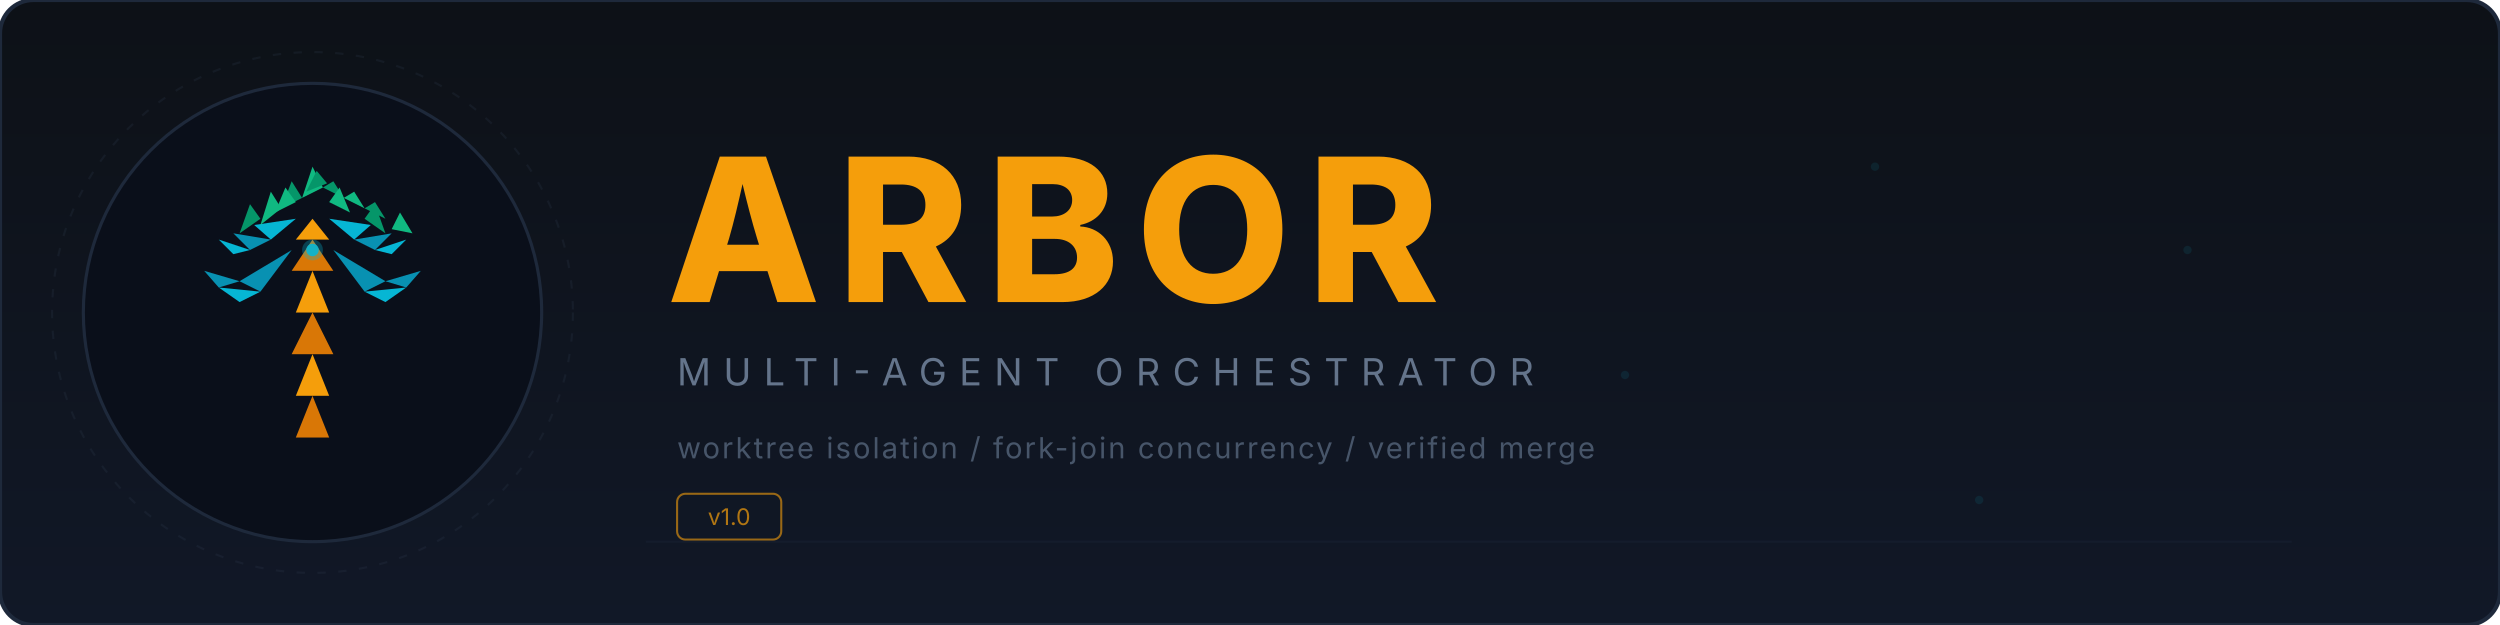
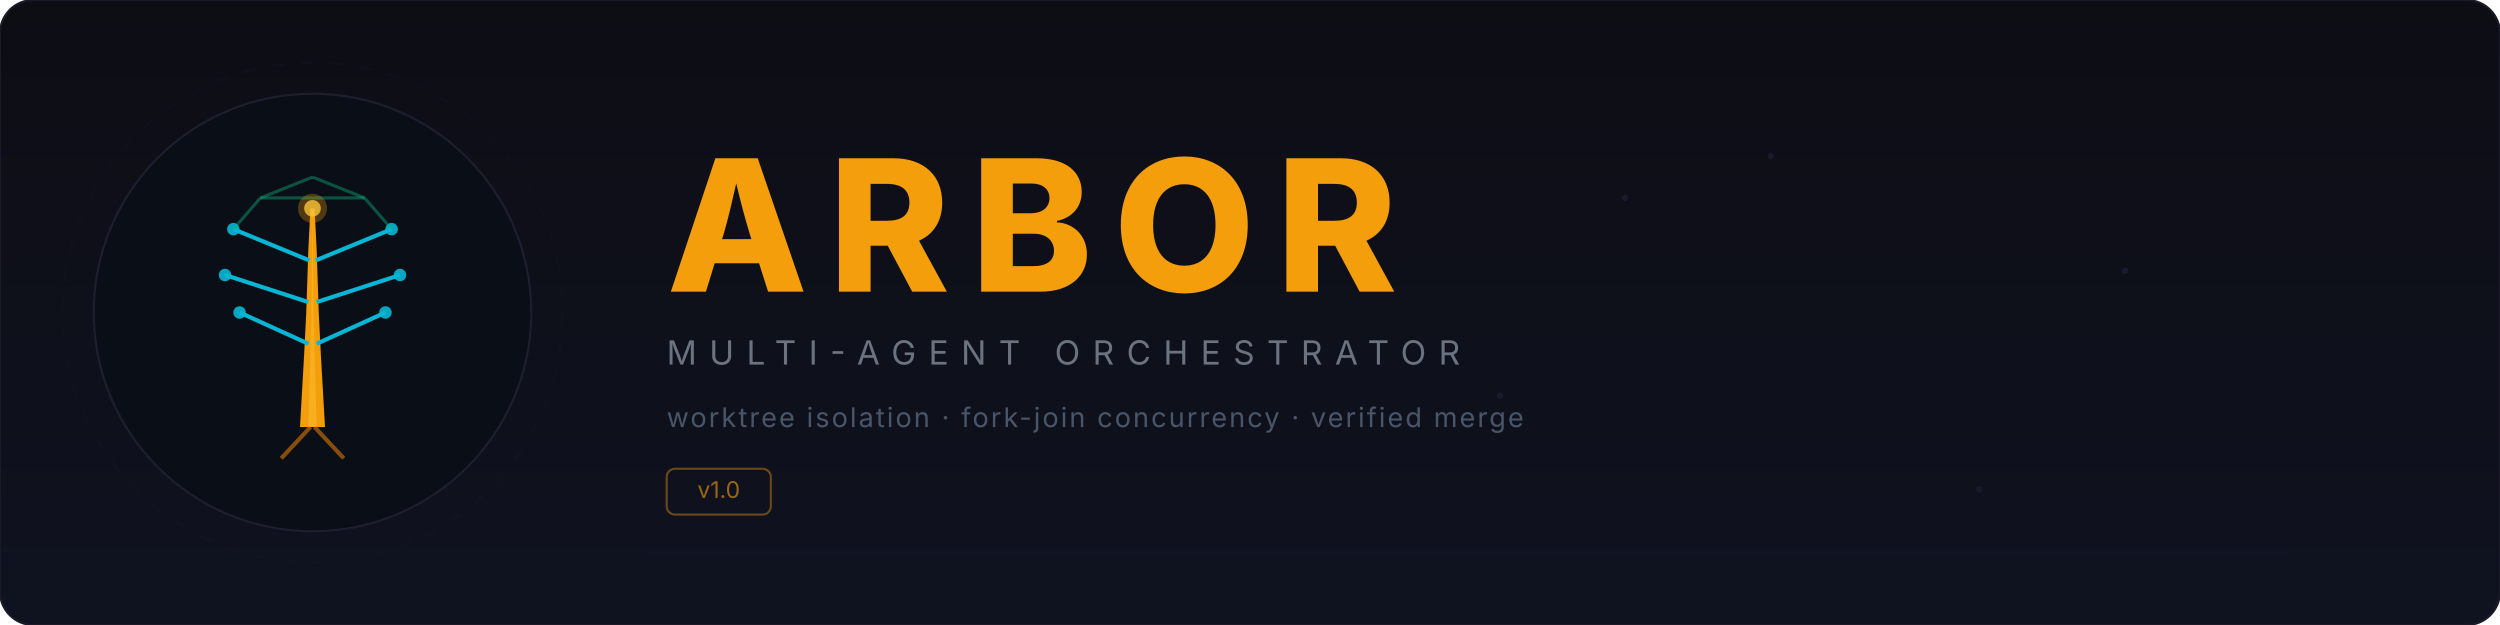
<svg xmlns="http://www.w3.org/2000/svg" viewBox="0 0 1200 300">
  <defs>
    <linearGradient id="bgGradient" x1="0%" y1="0%" x2="0%" y2="100%">
-       <stop offset="0%" style="stop-color:#0D1117;stop-opacity:1" />
-       <stop offset="100%" style="stop-color:#111827;stop-opacity:1" />
+       <stop offset="0%" style="stop-color:#0d0d14;stop-opacity:1" />
+       <stop offset="100%" style="stop-color:#0f1320;stop-opacity:1" />
    </linearGradient>
  </defs>
-   <rect width="1200" height="300" rx="16" fill="url(#bgGradient)" stroke="#1e293b" stroke-width="2" />
-   <circle cx="900" cy="80" r="2" fill="#06B6D4" opacity="0.1" />
-   <circle cx="1050" cy="120" r="2" fill="#06B6D4" opacity="0.1" />
-   <circle cx="780" cy="180" r="2" fill="#06B6D4" opacity="0.1" />
-   <circle cx="950" cy="240" r="2" fill="#06B6D4" opacity="0.1" />
-   <circle cx="150" cy="150" r="125" fill="none" stroke="#334155" stroke-width="1" stroke-dasharray="4 6" opacity="0.2" />
-   <circle cx="150" cy="150" r="110" fill="#0a0f1a" stroke="#1e293b" stroke-width="1.5" />
+   <rect width="1200" height="300" rx="16" fill="url(#bgGradient)" stroke="#1a1a28" stroke-width="1" />
+   <circle cx="850" cy="75" r="1.5" fill="#1a1a2e" />
+   <circle cx="1020" cy="130" r="1.5" fill="#1a1a2e" />
+   <circle cx="720" cy="190" r="1.5" fill="#1a1a2e" />
+   <circle cx="950" cy="235" r="1.5" fill="#1a1a2e" />
+   <circle cx="780" cy="95" r="1.5" fill="#1a1a2e" />
+   <circle cx="150" cy="150" r="120" fill="none" stroke="#1e1e30" stroke-width="1" stroke-dasharray="6 8" opacity="0.12" />
+   <circle cx="150" cy="150" r="105" fill="#0a0e16" stroke="#1e1e2e" stroke-width="1" />
  <g transform="translate(150, 150)">
-     <polygon points="-8,60 8,60 0,40" fill="#D97706" />
-     <polygon points="-8,40 8,40 0,20" fill="#F59E0B" />
-     <polygon points="-10,20 10,20 0,0" fill="#D97706" />
-     <polygon points="-8,0 8,0 0,-20" fill="#F59E0B" />
-     <polygon points="-10,-20 10,-20 0,-35" fill="#D97706" />
-     <polygon points="-8,-35 8,-35 0,-45" fill="#F59E0B" />
-     <polygon points="-10,-30 -25,-10 -35,-15" fill="#0891B2" />
-     <polygon points="-25,-10 -35,-5 -45,-12" fill="#06B6D4" />
-     <polygon points="-35,-15 -45,-12 -52,-20" fill="#0891B2" />
-     <polygon points="10,-30 25,-10 35,-15" fill="#0891B2" />
-     <polygon points="25,-10 35,-5 45,-12" fill="#06B6D4" />
-     <polygon points="35,-15 45,-12 52,-20" fill="#0891B2" />
-     <polygon points="-8,-45 -20,-35 -28,-42" fill="#06B6D4" />
-     <polygon points="-20,-35 -30,-30 -38,-38" fill="#0891B2" />
-     <polygon points="-30,-30 -38,-28 -45,-35" fill="#06B6D4" />
-     <polygon points="8,-45 20,-35 28,-42" fill="#06B6D4" />
-     <polygon points="20,-35 30,-30 38,-38" fill="#0891B2" />
-     <polygon points="30,-30 38,-28 45,-35" fill="#06B6D4" />
-     <polygon points="-25,-42 -15,-50 -20,-58" fill="#10B981" />
-     <polygon points="-15,-50 -5,-55 -10,-63" fill="#059669" />
-     <polygon points="-5,-55 5,-60 0,-70" fill="#10B981" />
-     <polygon points="5,-60 15,-55 10,-63" fill="#059669" />
-     <polygon points="15,-55 25,-50 20,-58" fill="#10B981" />
-     <polygon points="25,-50 35,-45 30,-53" fill="#059669" />
-     <polygon points="-35,-38 -25,-45 -30,-52" fill="#059669" />
-     <polygon points="-18,-48 -8,-53 -13,-60" fill="#10B981" />
-     <polygon points="-3,-58 7,-62 2,-68" fill="#059669" />
-     <polygon points="8,-53 18,-48 13,-60" fill="#10B981" />
-     <polygon points="25,-45 35,-38 30,-52" fill="#059669" />
-     <polygon points="38,-40 48,-38 42,-48" fill="#10B981" />
-     <circle cx="0" cy="-30" r="3" fill="#06B6D4" opacity="0.9" />
-     <circle cx="0" cy="-30" r="5" fill="#06B6D4" opacity="0.3" />
+     <path d="M -6,55 L -4,20 L -3,0 L -2,-30 L -1,-50 L 1,-50 L 2,-30 L 3,0 L 4,20 L 6,55 Z" fill="#F59E0B" />
+     <path d="M -2,55 L -1,20 L -0.5,0 L 0,-50 L 0.5,0 L 1,20 L 2,55 Z" fill="#FCD34D" opacity="0.3" />
+     <line x1="-2" y1="15" x2="-35" y2="0" stroke="#06B6D4" stroke-width="2" />
+     <line x1="-2" y1="-5" x2="-42" y2="-18" stroke="#06B6D4" stroke-width="2" />
+     <line x1="-1.5" y1="-25" x2="-38" y2="-40" stroke="#06B6D4" stroke-width="2" />
+     <line x1="2" y1="15" x2="35" y2="0" stroke="#06B6D4" stroke-width="2" />
+     <line x1="2" y1="-5" x2="42" y2="-18" stroke="#06B6D4" stroke-width="2" />
+     <line x1="1.5" y1="-25" x2="38" y2="-40" stroke="#06B6D4" stroke-width="2" />
+     <circle cx="-35" cy="0" r="3" fill="#06B6D4" opacity="0.9" />
+     <circle cx="-42" cy="-18" r="3" fill="#06B6D4" opacity="0.9" />
+     <circle cx="-38" cy="-40" r="3" fill="#06B6D4" opacity="0.9" />
+     <circle cx="35" cy="0" r="3" fill="#06B6D4" opacity="0.9" />
+     <circle cx="42" cy="-18" r="3" fill="#06B6D4" opacity="0.9" />
+     <circle cx="38" cy="-40" r="3" fill="#06B6D4" opacity="0.9" />
+     <line x1="-38" y1="-40" x2="-25" y2="-55" stroke="#10B981" stroke-width="1.5" opacity="0.4" />
+     <line x1="-25" y1="-55" x2="0" y2="-65" stroke="#10B981" stroke-width="1.5" opacity="0.4" />
+     <line x1="0" y1="-65" x2="25" y2="-55" stroke="#10B981" stroke-width="1.5" opacity="0.4" />
+     <line x1="25" y1="-55" x2="38" y2="-40" stroke="#10B981" stroke-width="1.5" opacity="0.4" />
+     <line x1="-25" y1="-55" x2="25" y2="-55" stroke="#10B981" stroke-width="1.5" opacity="0.4" />
+     <circle cx="0" cy="-50" r="4" fill="#FCD34D" opacity="0.8" />
+     <circle cx="0" cy="-50" r="7" fill="#F59E0B" opacity="0.3" />
+     <line x1="-1" y1="55" x2="-15" y2="70" stroke="#D97706" stroke-width="2" opacity="0.6" />
+     <line x1="1" y1="55" x2="15" y2="70" stroke="#D97706" stroke-width="2" opacity="0.6" />
  </g>
-   <text x="320" y="145" font-family="system-ui, -apple-system, 'Segoe UI', sans-serif" font-size="96" font-weight="800" fill="#F59E0B" letter-spacing="8">ARBOR</text>
-   <text x="325" y="185" font-family="system-ui, -apple-system, 'Segoe UI', sans-serif" font-size="18" font-weight="400" fill="#64748B" letter-spacing="6">MULTI-AGENT ORCHESTRATOR</text>
-   <text x="325" y="220" font-family="system-ui, -apple-system, 'Segoe UI', sans-serif" font-size="14" fill="#475569" letter-spacing="1">worktree isolation / fork-join concurrency / verified merge</text>
-   <rect x="325" y="237" width="50" height="22" rx="4" fill="none" stroke="#F59E0B" stroke-width="1" opacity="0.6" />
-   <text x="350" y="252" font-family="system-ui, -apple-system, 'Segoe UI', sans-serif" font-size="11" fill="#F59E0B" opacity="0.7" text-anchor="middle">v1.0</text>
-   <line x1="310" y1="260" x2="1100" y2="260" stroke="#1e293b" opacity="0.3" />
+   <text x="320" y="140" font-family="system-ui, -apple-system, 'Segoe UI', sans-serif" font-size="88" font-weight="800" fill="#F59E0B" letter-spacing="10">ARBOR</text>
+   <text x="320" y="175" font-family="system-ui, -apple-system, 'Segoe UI', sans-serif" font-size="16" font-weight="400" fill="#6b7280" letter-spacing="6">MULTI-AGENT ORCHESTRATOR</text>
+   <text x="320" y="205" font-family="system-ui, -apple-system, 'Segoe UI', sans-serif" font-size="13" fill="#4a5568" letter-spacing="1">worktree isolation · fork-join concurrency · verified merge</text>
+   <rect x="320" y="225" width="50" height="22" rx="4" fill="none" stroke="#F59E0B" stroke-width="1" opacity="0.4" />
+   <text x="345" y="239" font-family="system-ui, -apple-system, 'Segoe UI', sans-serif" font-size="11" fill="#F59E0B" opacity="0.6" text-anchor="middle">v1.0</text>
+   <line x1="310" y1="265" x2="1100" y2="265" stroke="#1a1a2e" opacity="0.25" />
</svg>
